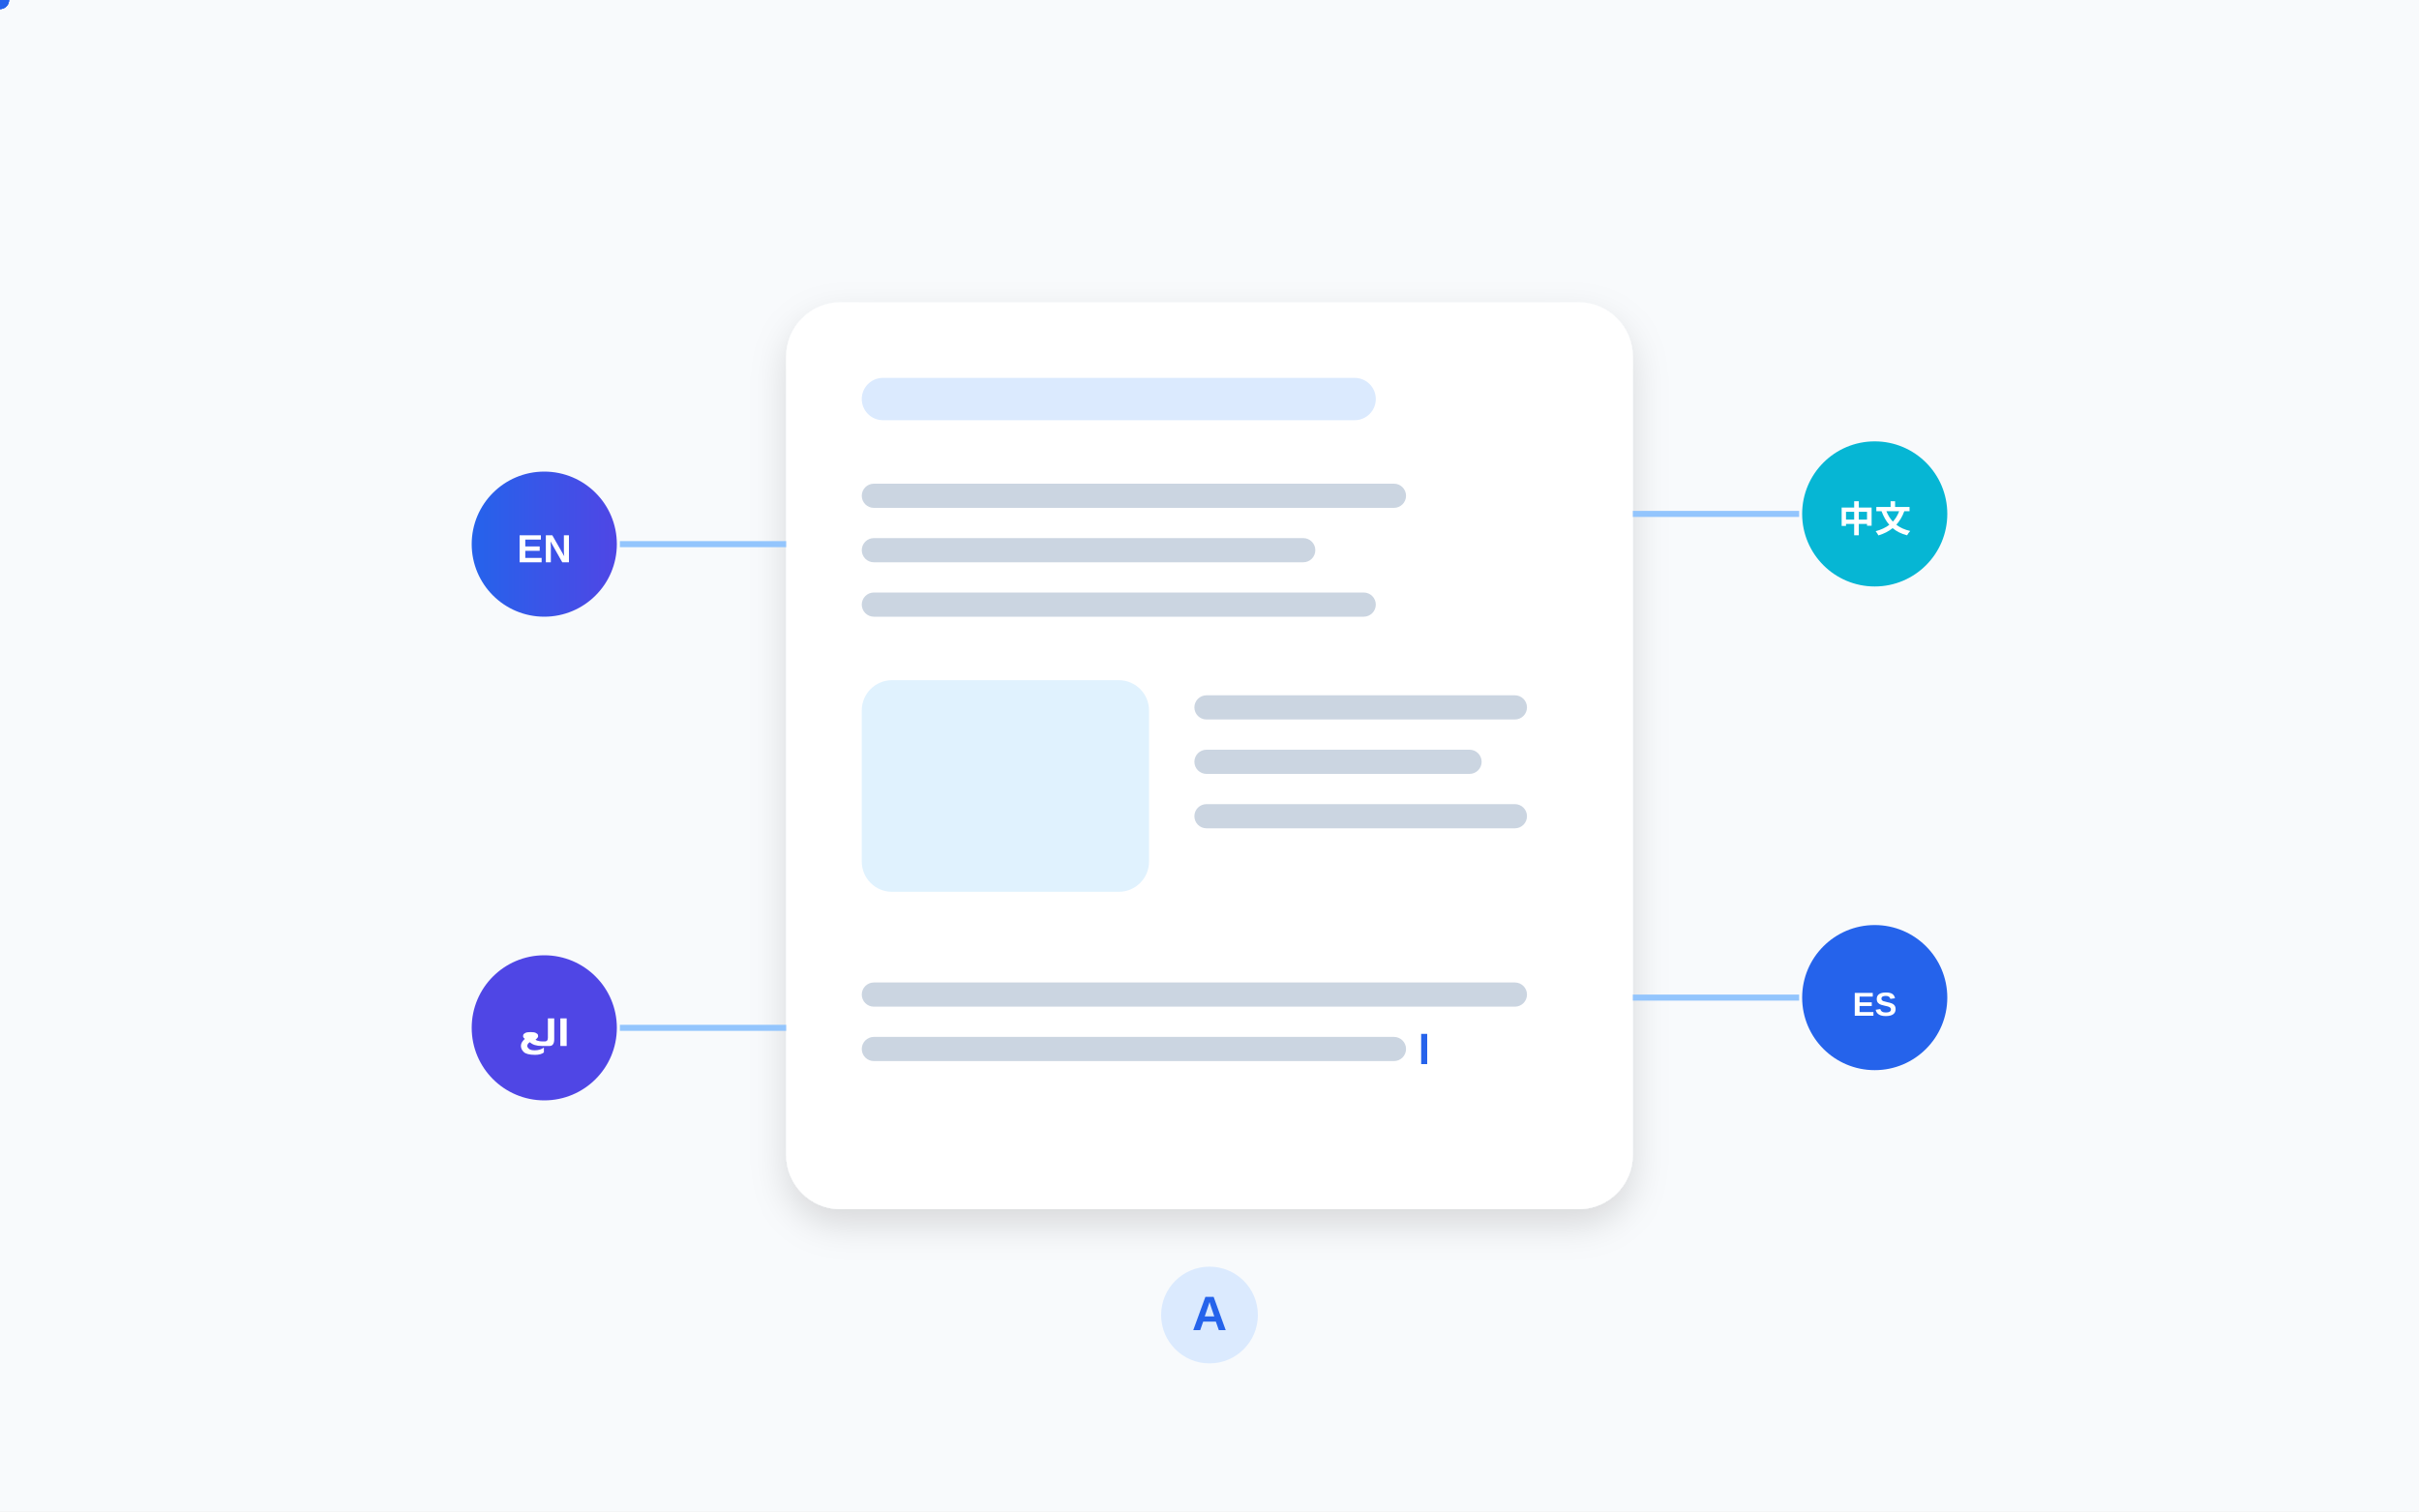
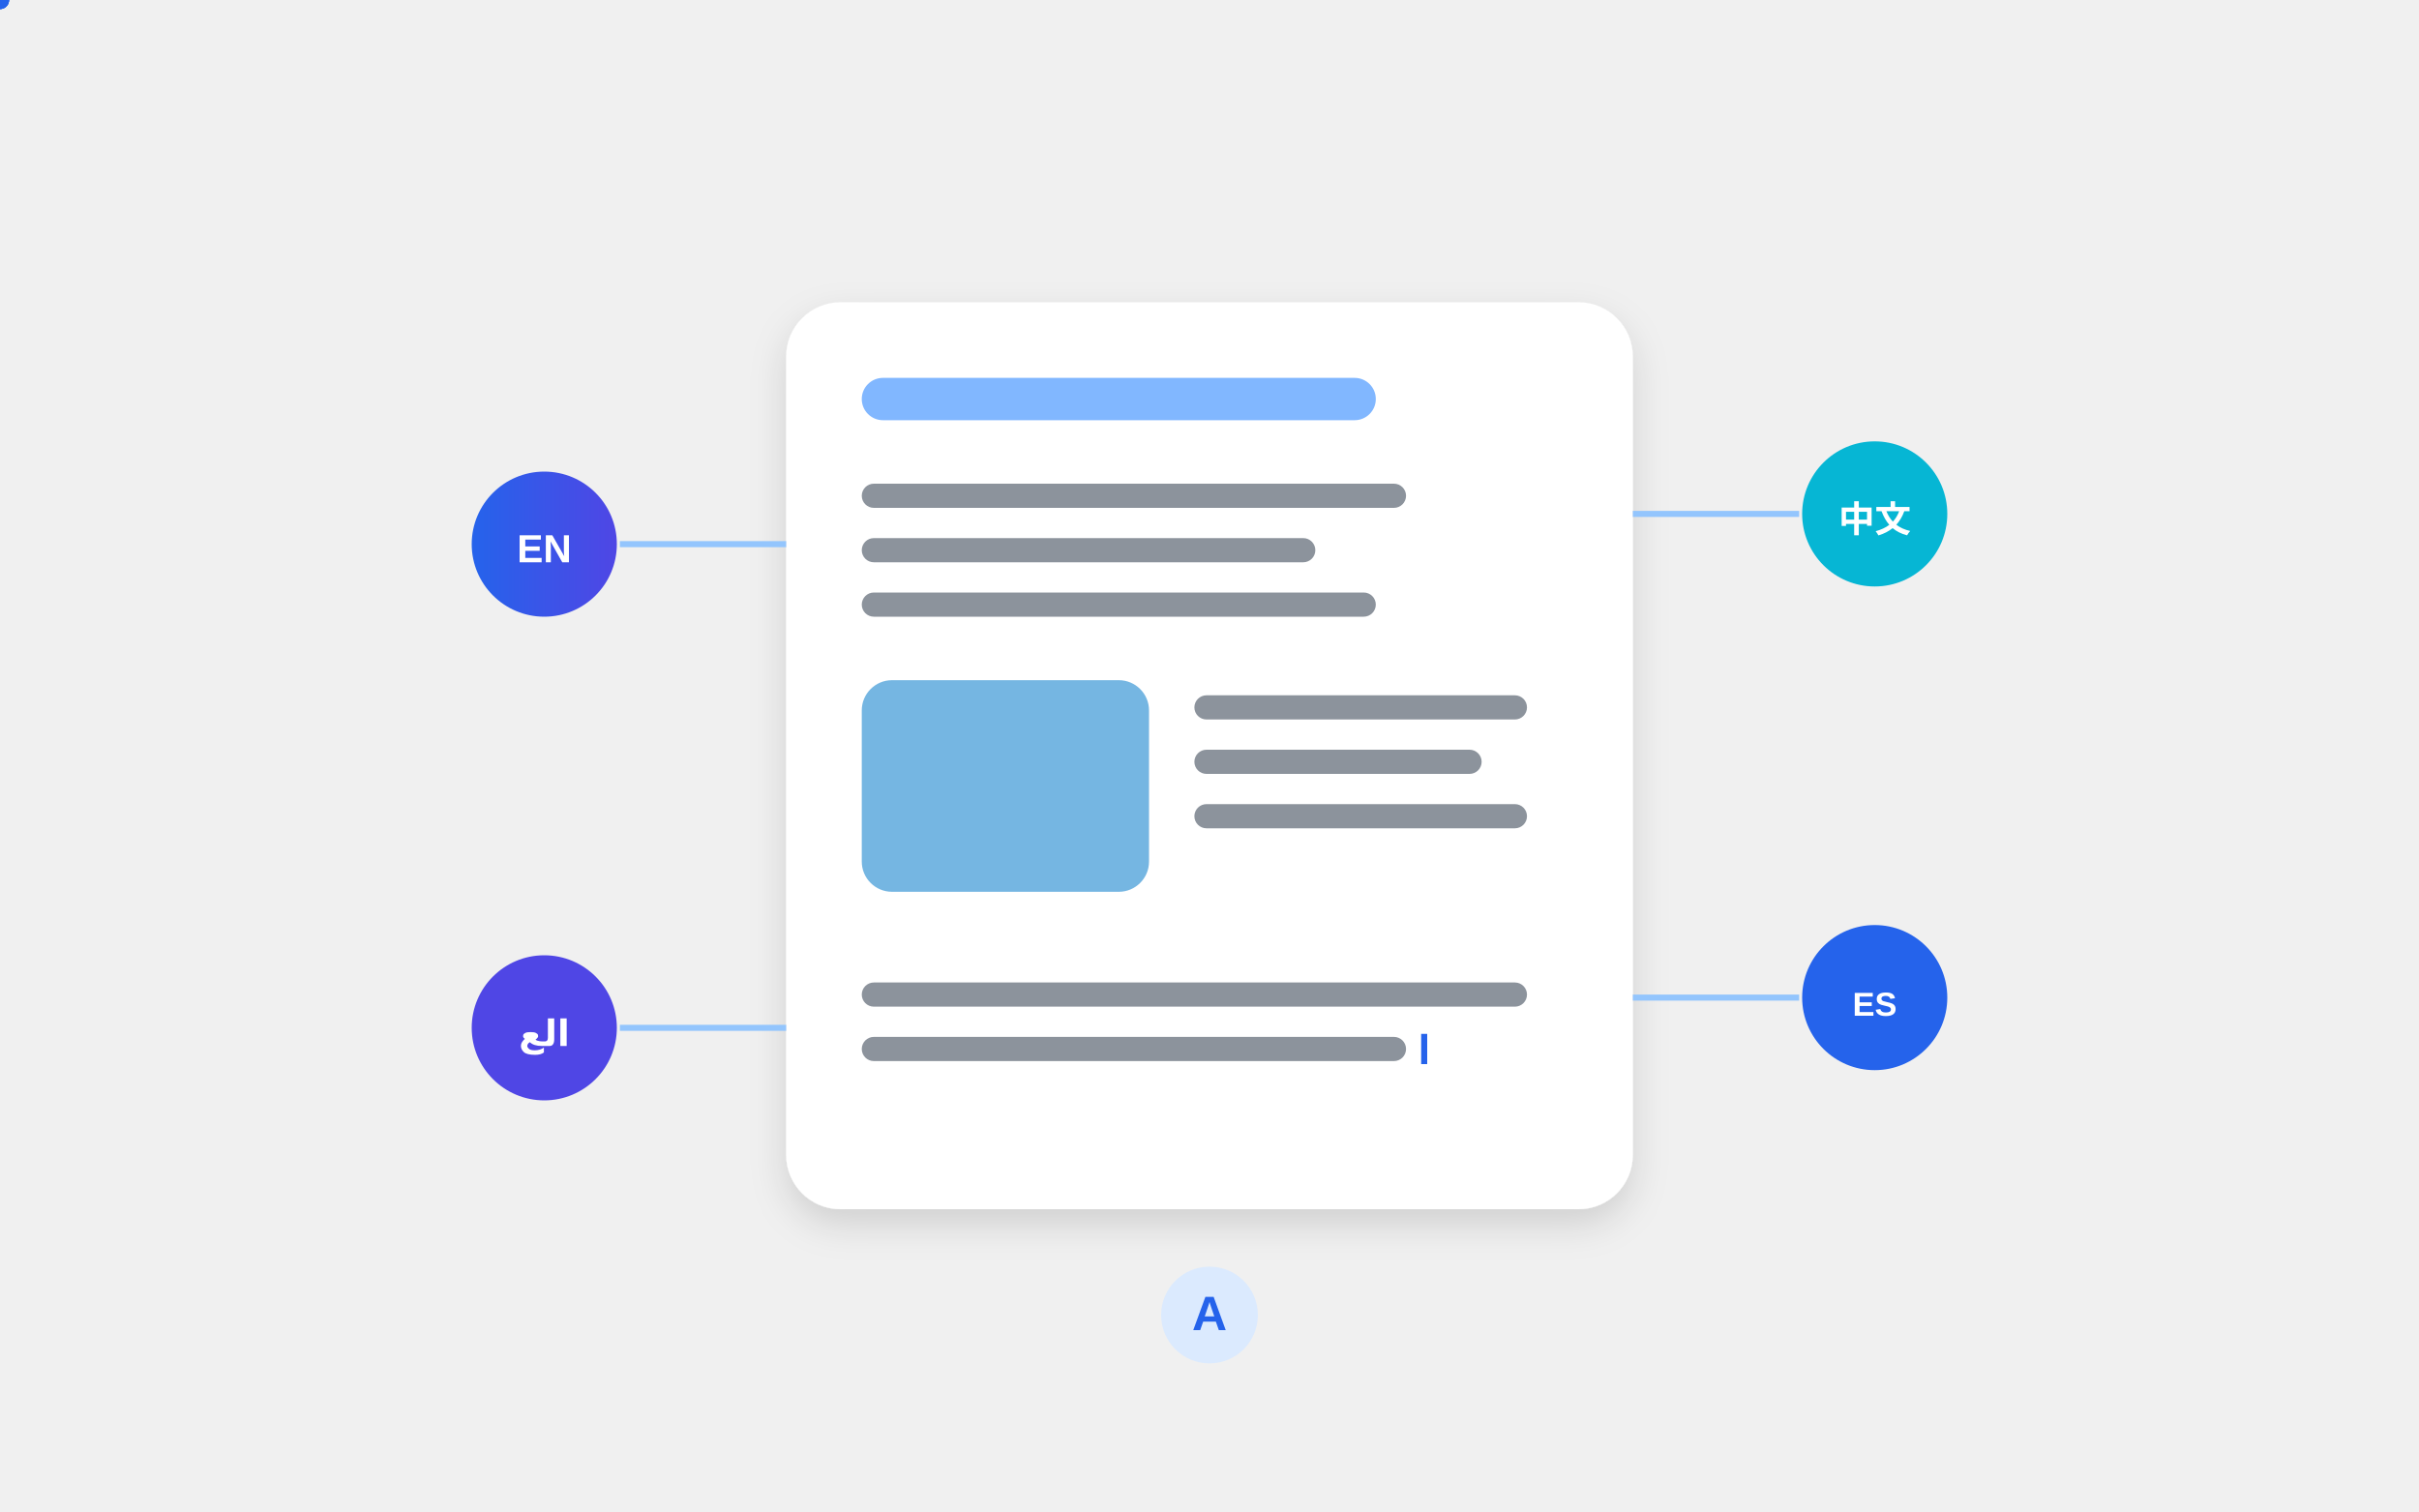
<svg xmlns="http://www.w3.org/2000/svg" viewBox="0 0 800 500">
  <defs>
    <linearGradient id="g" x1="0%" y1="0%" x2="100%">
      <stop offset="0%" stop-color="#2563EB" />
      <stop offset="100%" stop-color="#4F46E5" />
    </linearGradient>
    <filter id="shadow" x="-20%" y="-20%" width="140%" height="140%">
      <feDropShadow dx="0" dy="5" stdDeviation="6" flood-color="#00000022" />
    </filter>
  </defs>
-   <rect width="800" height="500" fill="#F8FAFC" />
  <g filter="url(#shadow)">
    <rect x="260" y="100" width="280" height="300" rx="18" fill="#fff" />
-     <rect x="285" y="125" width="170" height="14" rx="7" fill="#DBEAFE" />
-     <rect x="285" y="160" width="180" height="8" rx="4" fill="#CBD5E1" />
-     <rect x="285" y="178" width="150" height="8" rx="4" fill="#CBD5E1" />
-     <rect x="285" y="196" width="170" height="8" rx="4" fill="#CBD5E1" />
-     <rect x="285" y="225" width="95" height="70" rx="10" fill="#E0F2FE" />
-     <rect x="395" y="230" width="110" height="8" rx="4" fill="#CBD5E1" />
-     <rect x="395" y="248" width="95" height="8" rx="4" fill="#CBD5E1" />
-     <rect x="395" y="266" width="110" height="8" rx="4" fill="#CBD5E1" />
-     <rect x="285" y="325" width="220" height="8" rx="4" fill="#CBD5E1" />
-     <rect x="285" y="343" width="180" height="8" rx="4" fill="#CBD5E1" />
+     <rect x="285" y="125" width="170" height="14" rx="7" fill="#81b7ff" />
+     <rect x="285" y="160" width="180" height="8" rx="4" fill="#8c939c" />
+     <rect x="285" y="178" width="150" height="8" rx="4" fill="#8c939c" />
+     <rect x="285" y="196" width="170" height="8" rx="4" fill="#8c939c" />
+     <rect x="285" y="225" width="95" height="70" rx="10" fill="#75b6e2" />
+     <rect x="395" y="230" width="110" height="8" rx="4" fill="#8c939c" />
+     <rect x="395" y="248" width="95" height="8" rx="4" fill="#8c939c" />
+     <rect x="395" y="266" width="110" height="8" rx="4" fill="#8c939c" />
+     <rect x="285" y="325" width="220" height="8" rx="4" fill="#8c939c" />
+     <rect x="285" y="343" width="180" height="8" rx="4" fill="#8c939c" />
    <rect x="470" y="342" width="2" height="10" fill="#2563EB">
      <animate attributeName="opacity" values="1;0;1" dur="1s" repeatCount="indefinite" />
    </rect>
  </g>
  <g>
    <circle cx="180" cy="180" r="24" fill="url(#g)">
      <animateTransform attributeName="transform" type="translate" values="0 0;0 -8;0 0" dur="3s" repeatCount="indefinite" />
    </circle>
    <text x="180" y="186" text-anchor="middle" font-family="Arial" font-size="13" font-weight="700" fill="#fff">EN</text>
  </g>
  <g>
    <circle cx="620" cy="170" r="24" fill="#06B6D4">
      <animateTransform attributeName="transform" type="translate" values="0 0;0 8;0 0" dur="3.4s" repeatCount="indefinite" />
    </circle>
    <text x="620" y="176" text-anchor="middle" font-family="Arial" font-size="12" font-weight="700" fill="#fff">中文</text>
  </g>
  <g>
    <circle cx="180" cy="340" r="24" fill="#4F46E5">
      <animateTransform attributeName="transform" type="translate" values="0 0;0 -6;0 0" dur="2.8s" repeatCount="indefinite" />
    </circle>
    <text x="180" y="346" text-anchor="middle" font-family="Arial" font-size="12" font-weight="700" fill="#fff">الع</text>
  </g>
  <g>
    <circle cx="620" cy="330" r="24" fill="#2563EB">
      <animateTransform attributeName="transform" type="translate" values="0 0;0 7;0 0" dur="3.2s" repeatCount="indefinite" />
    </circle>
    <text x="620" y="336" text-anchor="middle" font-family="Arial" font-size="11" font-weight="700" fill="#fff">ES</text>
  </g>
  <g stroke="#93C5FD" stroke-width="2" fill="none">
    <line x1="205" y1="180" x2="260" y2="180" />
    <line x1="540" y1="170" x2="595" y2="170" />
    <line x1="205" y1="340" x2="260" y2="340" />
    <line x1="540" y1="330" x2="595" y2="330" />
  </g>
  <g fill="#2563EB">
    <circle r="3">
      <animateMotion dur="2s" repeatCount="indefinite" path="M205 180 L260 180" />
    </circle>
    <circle r="3">
      <animateMotion dur="2.2s" repeatCount="indefinite" path="M595 170 L540 170" />
    </circle>
    <circle r="3">
      <animateMotion dur="2s" repeatCount="indefinite" path="M205 340 L260 340" />
    </circle>
    <circle r="3">
      <animateMotion dur="2.4s" repeatCount="indefinite" path="M595 330 L540 330" />
    </circle>
  </g>
  <g transform="translate(400 435)">
    <circle r="16" fill="#DBEAFE" />
    <text x="0" y="5" text-anchor="middle" font-family="Arial" font-size="16" font-weight="700" fill="#2563EB">A</text>
    <animateTransform attributeName="transform" type="rotate" from="0 400 435" to="360 400 435" dur="8s" repeatCount="indefinite" />
  </g>
</svg>
